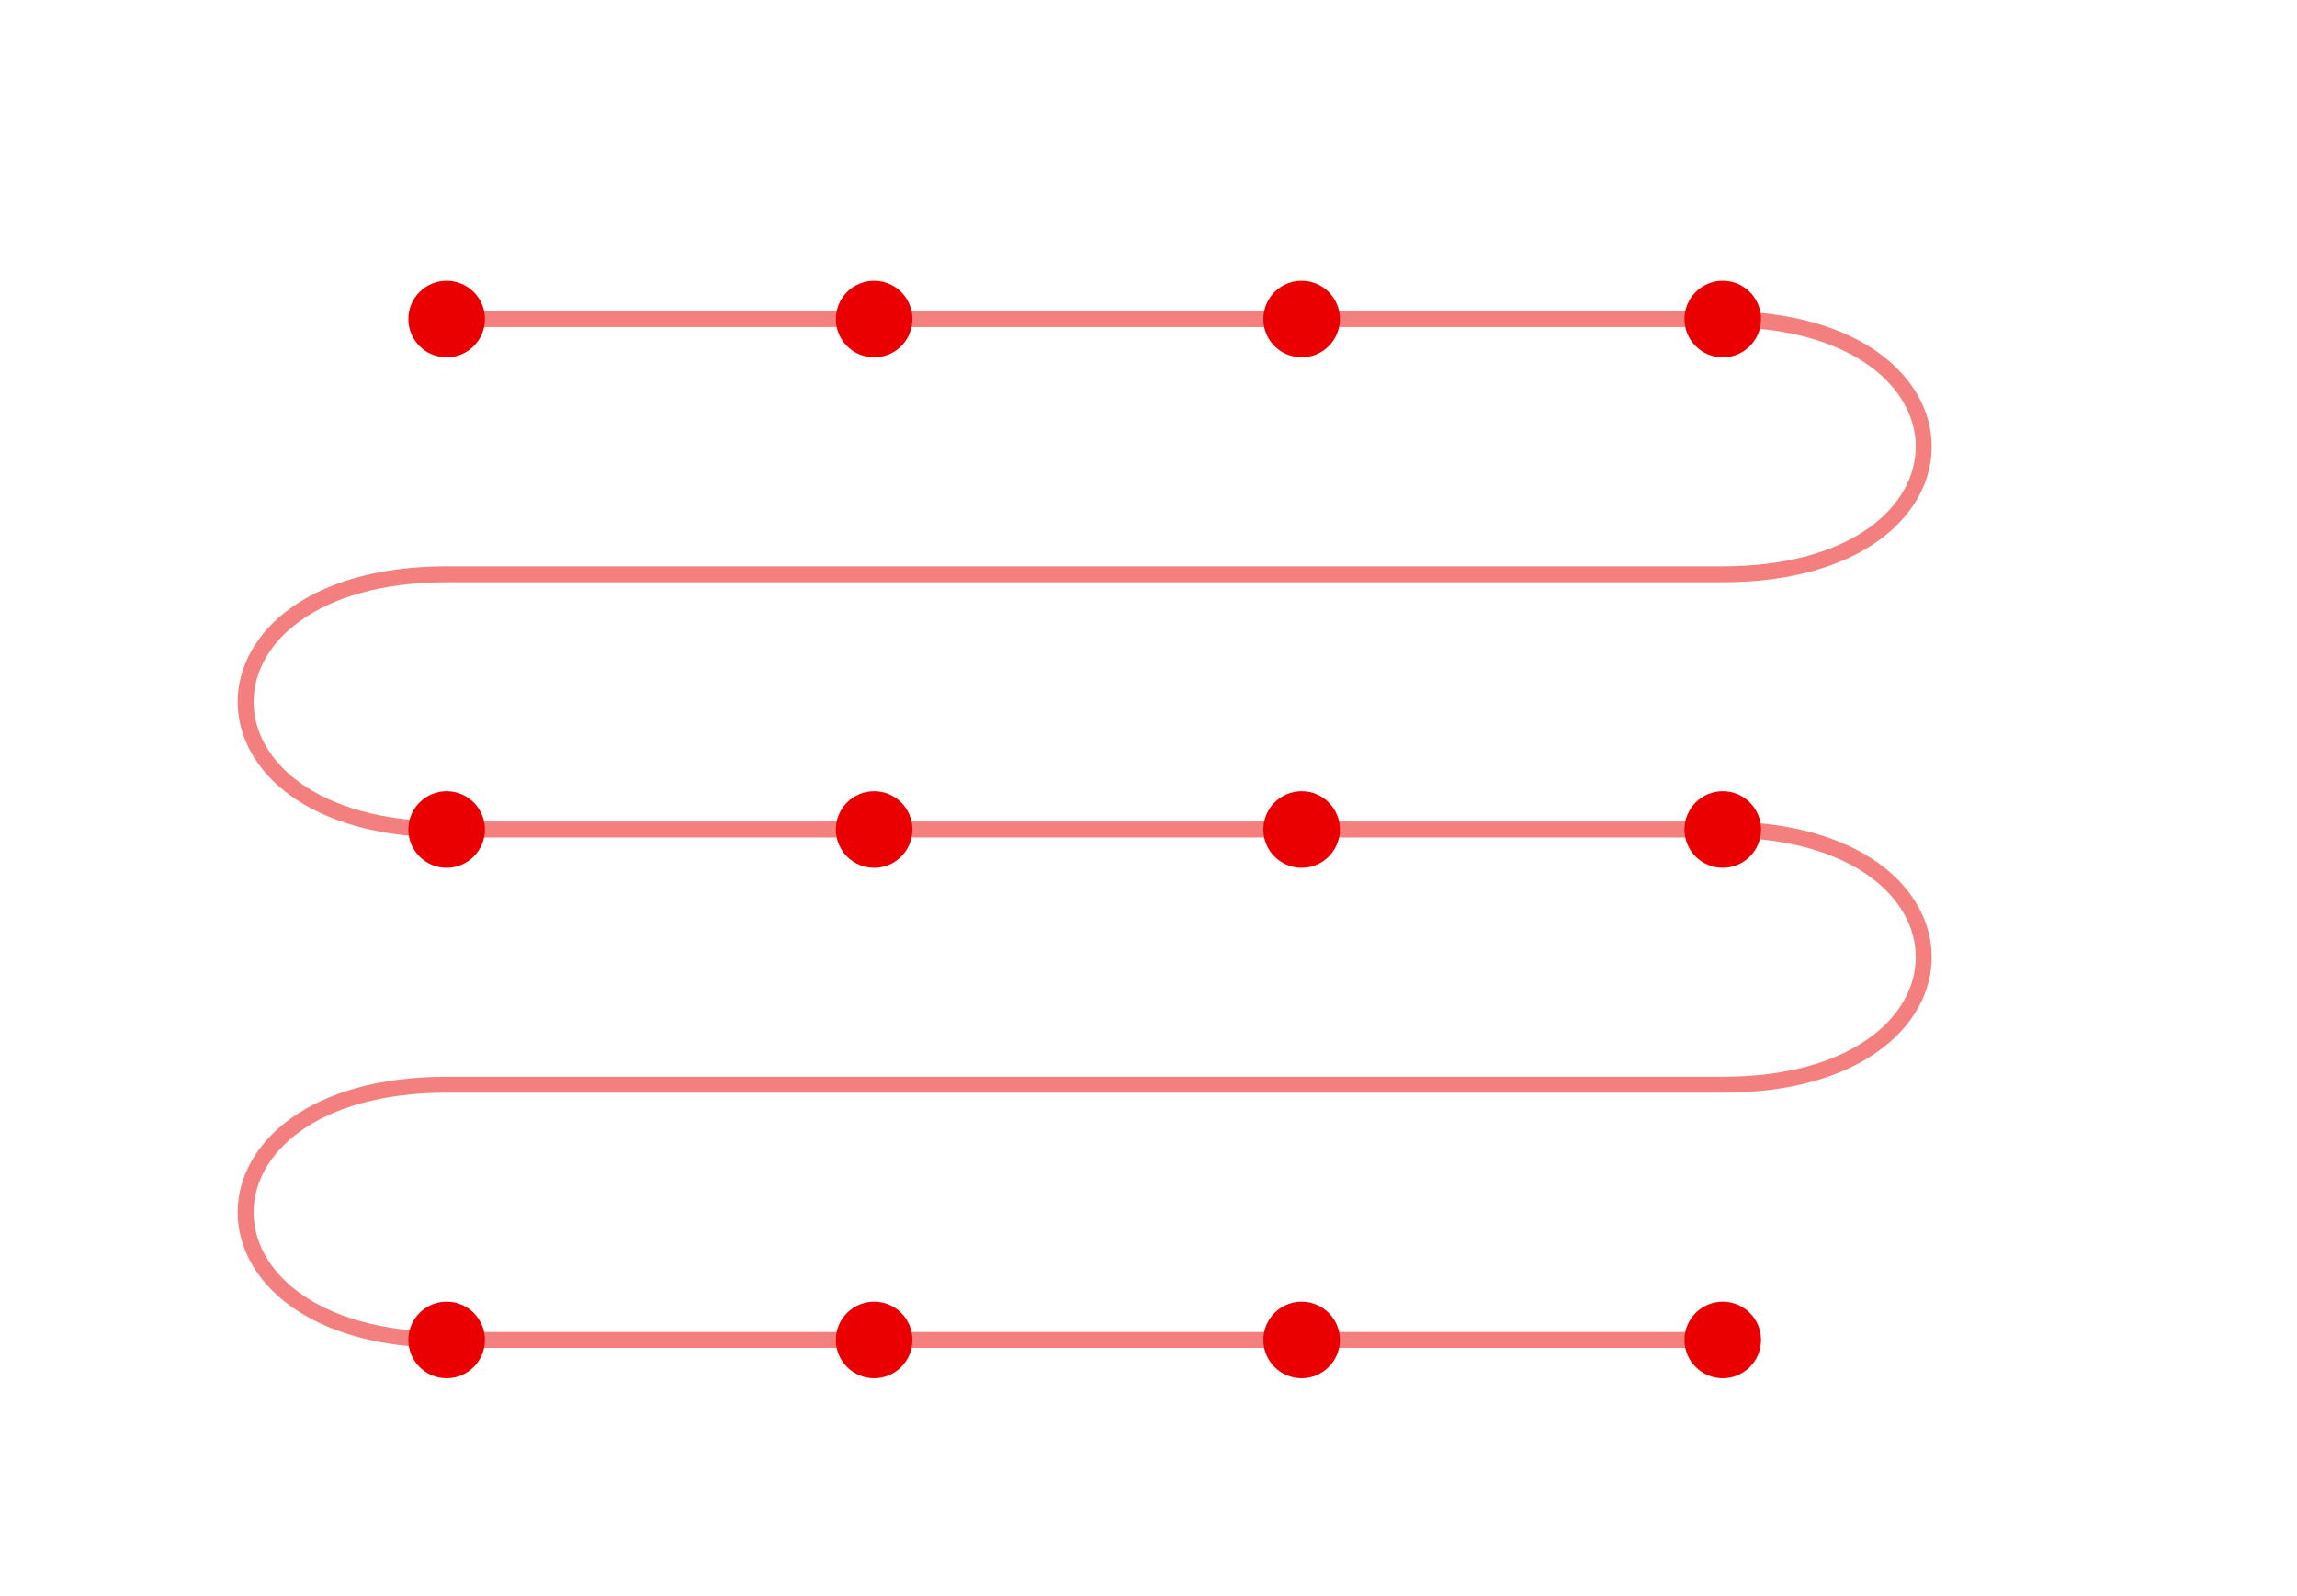
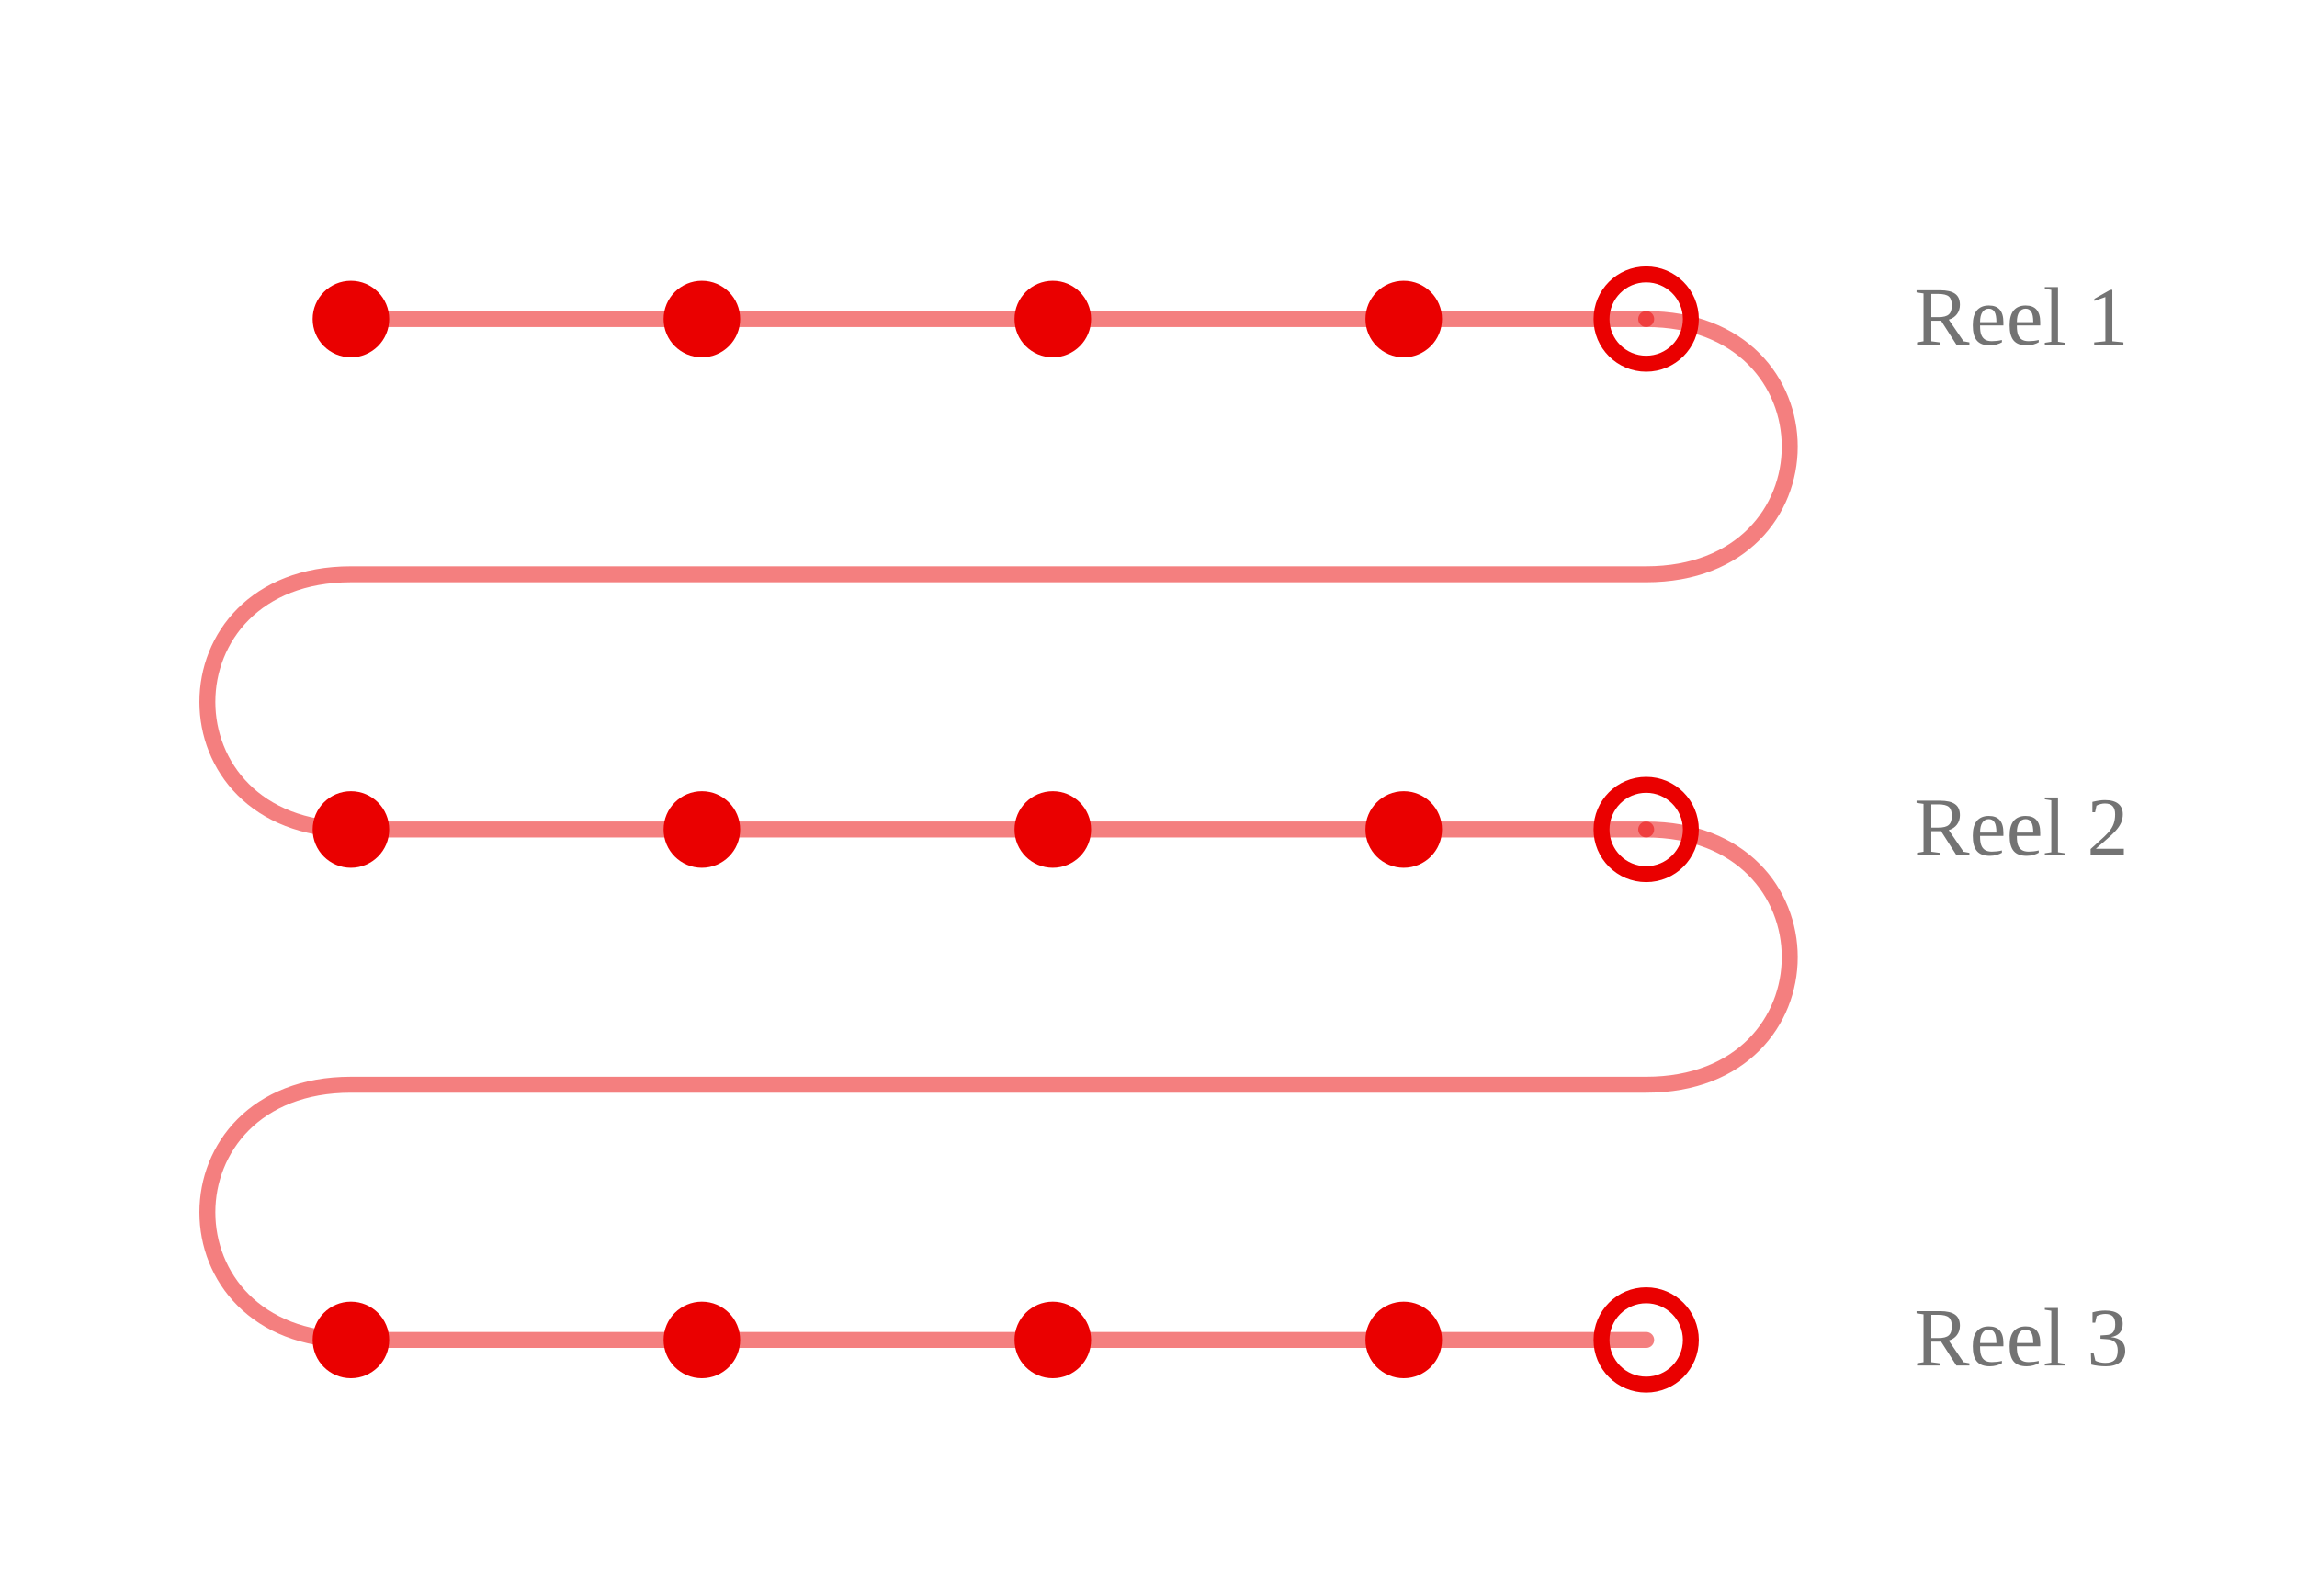
- <svg viewBox="0 0 360 250" role="img" aria-label="The setup runs, loops back to the start, and runs again — three times over, once per reel.">
+ <svg viewBox="0 0 360 250" role="img" aria-label="The same four-step setup run in full for each of three reels: the line reaches a reel, turns back to the start, and does it again.">
  <g fill="none" stroke="#ea0000" stroke-opacity=".5" stroke-width="2.5" stroke-linecap="round">
-     <line x1="70" y1="50" x2="270" y2="50" />
-     <path d="M270,50 C312,50 312,90 270,90 H70 C28,90 28,130 70,130" />
-     <line x1="70" y1="130" x2="270" y2="130" />
-     <path d="M270,130 C312,130 312,170 270,170 H70 C28,170 28,210 70,210" />
-     <line x1="70" y1="210" x2="270" y2="210" />
+     <line x1="55" y1="50" x2="258" y2="50" />
+     <path d="M258,50 C288,50 288,90 258,90 H55 C25,90 25,130 55,130" />
+     <line x1="55" y1="130" x2="258" y2="130" />
+     <path d="M258,130 C288,130 288,170 258,170 H55 C25,170 25,210 55,210" />
+     <line x1="55" y1="210" x2="258" y2="210" />
  </g>
  <g fill="#ea0000">
-     <circle cx="70" cy="50" r="6" />
-     <circle cx="137" cy="50" r="6" />
-     <circle cx="204" cy="50" r="6" />
-     <circle cx="270" cy="50" r="6" />
-     <circle cx="70" cy="130" r="6" />
-     <circle cx="137" cy="130" r="6" />
-     <circle cx="204" cy="130" r="6" />
-     <circle cx="270" cy="130" r="6" />
-     <circle cx="70" cy="210" r="6" />
-     <circle cx="137" cy="210" r="6" />
-     <circle cx="204" cy="210" r="6" />
-     <circle cx="270" cy="210" r="6" />
+     <circle cx="55" cy="50" r="6" />
+     <circle cx="110" cy="50" r="6" />
+     <circle cx="165" cy="50" r="6" />
+     <circle cx="220" cy="50" r="6" />
+     <circle cx="55" cy="130" r="6" />
+     <circle cx="110" cy="130" r="6" />
+     <circle cx="165" cy="130" r="6" />
+     <circle cx="220" cy="130" r="6" />
+     <circle cx="55" cy="210" r="6" />
+     <circle cx="110" cy="210" r="6" />
+     <circle cx="165" cy="210" r="6" />
+     <circle cx="220" cy="210" r="6" />
+   </g>
+   <g fill="none" stroke="#ea0000" stroke-width="2.5">
+     <circle cx="258" cy="50" r="7" />
+     <circle cx="258" cy="130" r="7" />
+     <circle cx="258" cy="210" r="7" />
+   </g>
+   <g font-size="13" fill="currentColor" opacity=".55">
+     <text x="300" y="54">Reel 1</text>
+     <text x="300" y="134">Reel 2</text>
+     <text x="300" y="214">Reel 3</text>
  </g>
</svg>
